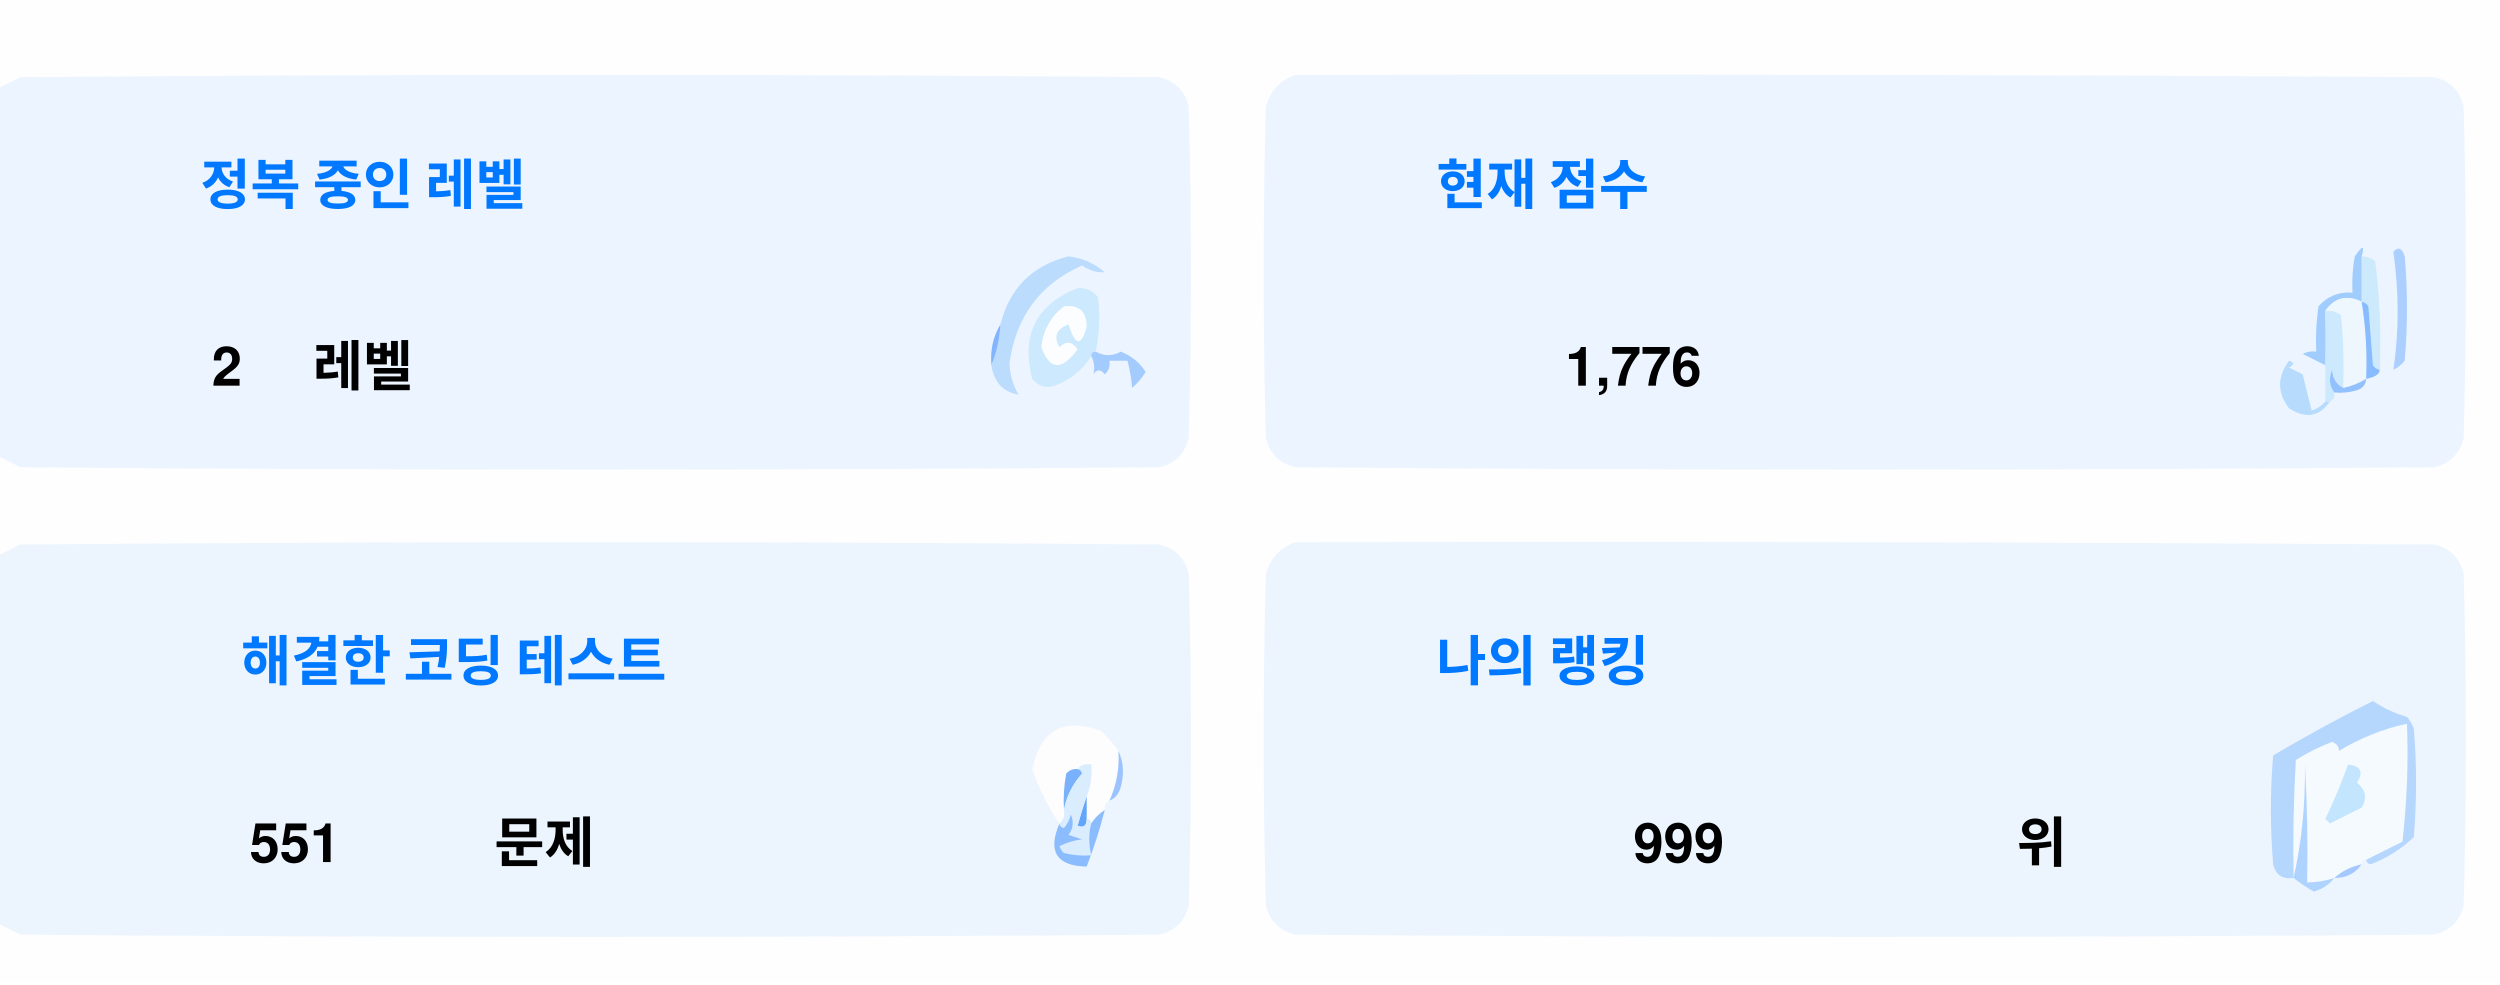
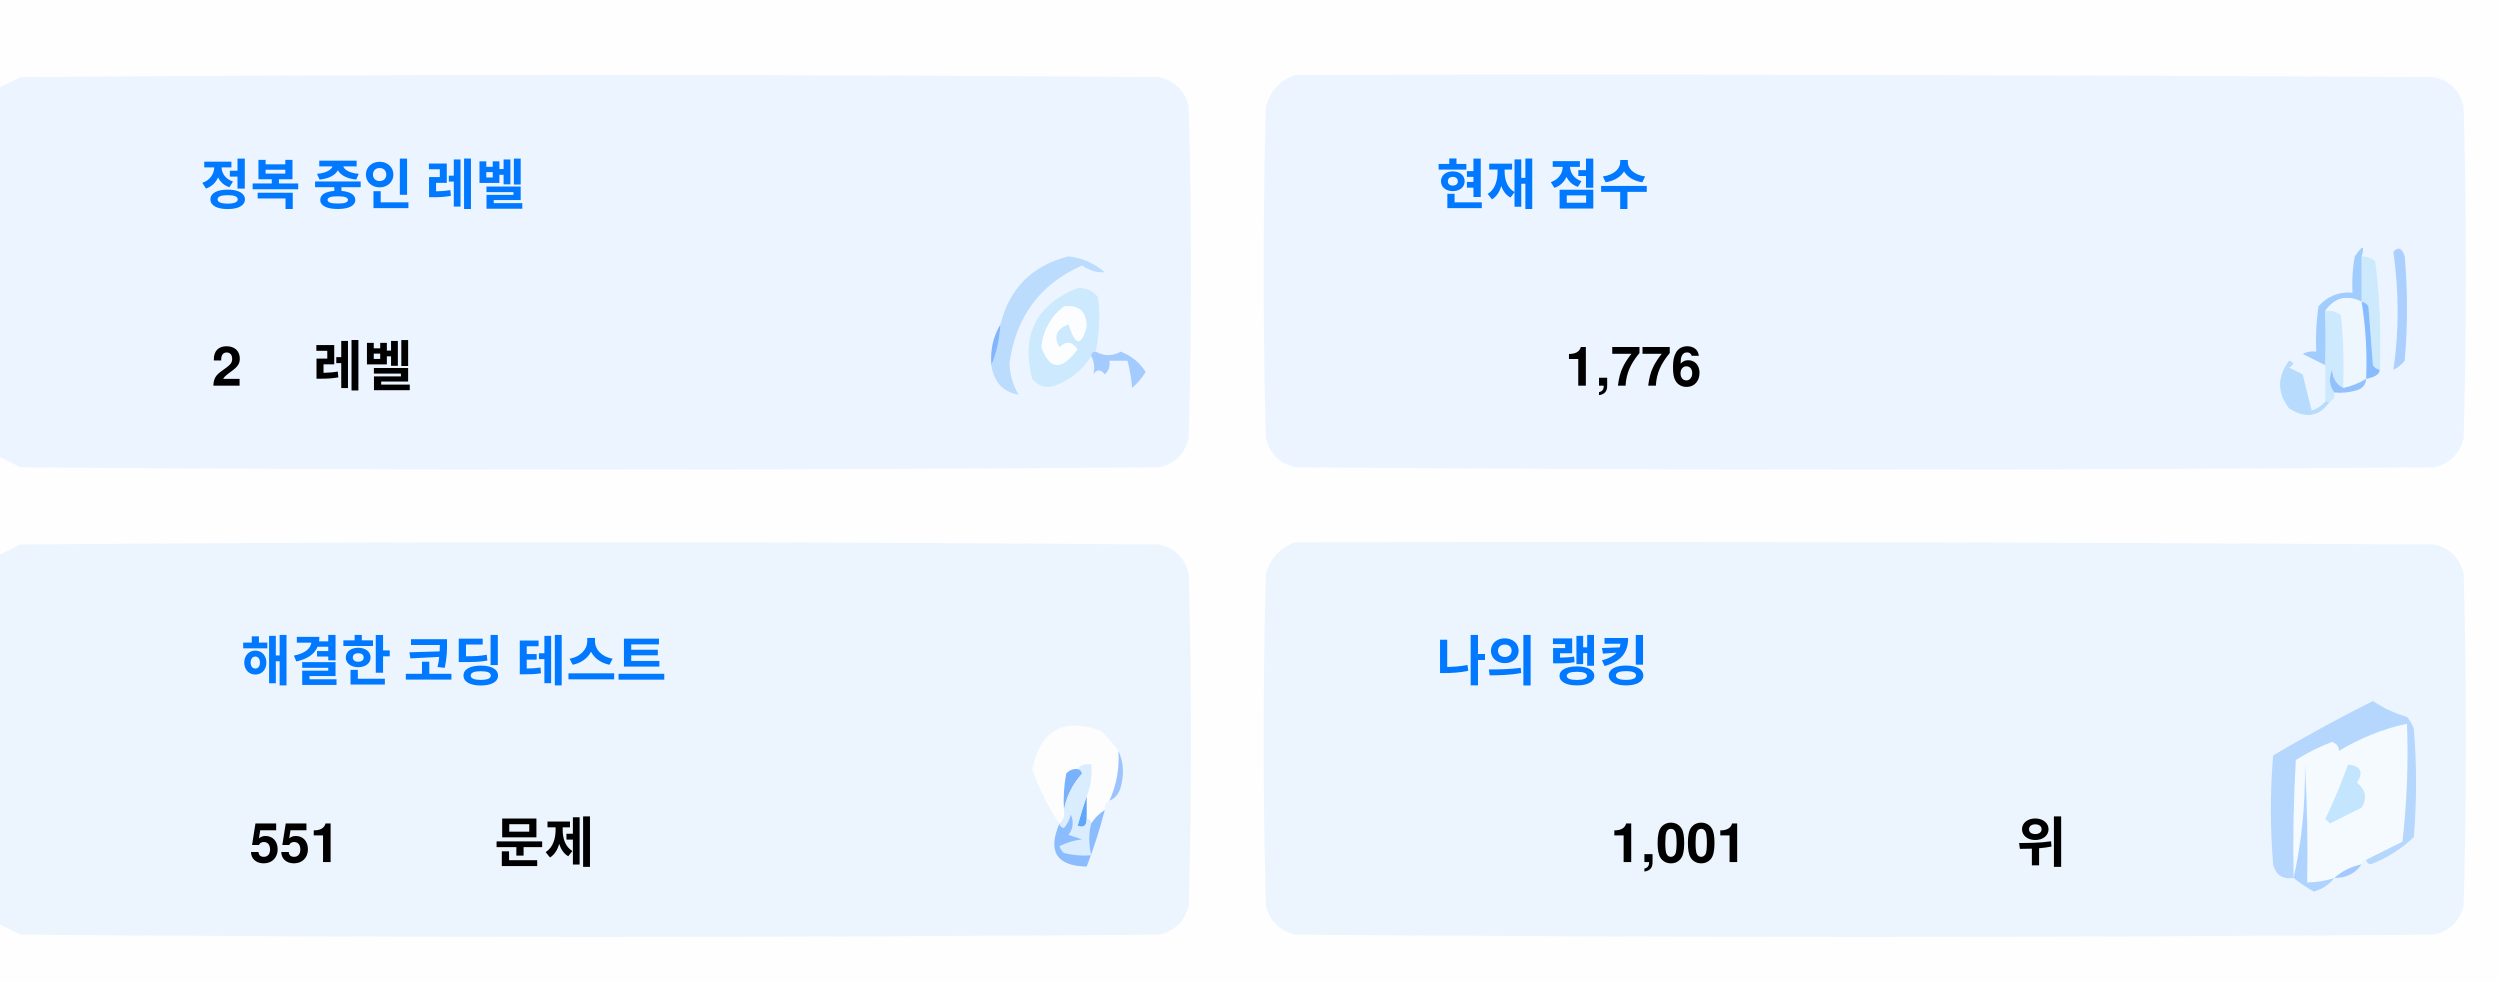
<svg xmlns="http://www.w3.org/2000/svg" version="1.1" width="551px" height="217px" style="shape-rendering:geometricPrecision; text-rendering:geometricPrecision; image-rendering:optimizeQuality; fill-rule:evenodd; clip-rule:evenodd">
  <style>
            .title {
                color: #0078ff;
                font-size: 1rem;
                line-height: 1.5rem;
                font-weight: bold;
                font-family: -apple-system,BlinkMacSystemFont,Segoe UI,Helvetica,Arial,sans-serif,Apple Color Emoji,Segoe UI Emoji;
            }
        
            .desc {
                color: #0078ff;
                font-size: 2.5rem;
                font-weight: bold;
                line-height: 1.5rem;
                font-family: -apple-system,BlinkMacSystemFont,Segoe UI,Helvetica,Arial,sans-serif,Apple Color Emoji,Segoe UI Emoji;
            }
        
            .desc-2 {
                color: #0078ff;
                font-size: 1rem;
                font-weight: bold;
                line-height: 1.5rem;
                font-family: -apple-system,BlinkMacSystemFont,Segoe UI,Helvetica,Arial,sans-serif,Apple Color Emoji,Segoe UI Emoji;
            }
        
            .text, .desc {
                animation: twinkling 4s ease-in-out infinite;
            }
        
            @keyframes twinkling {
                40% { opacity: 1; }
                50% { opacity: 0.5; }
                60% { opacity: 1; }
                70% { opacity: 0.5; }
                80% { opacity: 1; }
            };
        </style>
  <g>
    <path style="opacity:1" fill="#fefefe" d="M -0.5,-0.5 C 183.167,-0.5 366.833,-0.5 550.5,-0.5C 550.5,71.833 550.5,144.167 550.5,216.5C 366.833,216.5 183.167,216.5 -0.5,216.5C -0.5,212.167 -0.5,207.833 -0.5,203.5C 1.14,204.32 2.807,205.153 4.5,206C 88.167,206.667 171.833,206.667 255.5,206C 259,205.167 261.167,203 262,199.5C 262.667,175.167 262.667,150.833 262,126.5C 261.167,123 259,120.833 255.5,120C 171.833,119.333 88.167,119.333 4.5,120C 2.807,120.847 1.14,121.68 -0.5,122.5C -0.5,115.167 -0.5,107.833 -0.5,100.5C 1.14,101.32 2.807,102.153 4.5,103C 88.167,103.667 171.833,103.667 255.5,103C 259,102.167 261.167,100 262,96.5C 262.667,72.167 262.667,47.833 262,23.5C 261.167,20 259,17.833 255.5,17C 171.833,16.333 88.167,16.333 4.5,17C 2.807,17.847 1.14,18.68 -0.5,19.5C -0.5,12.833 -0.5,6.167 -0.5,-0.5 Z" />
  </g>
  <g>
    <path style="opacity:1" fill="#ecf5ff" d="M -0.5,100.5 C -0.5,73.5 -0.5,46.5 -0.5,19.5C 1.14,18.68 2.807,17.847 4.5,17C 88.167,16.333 171.833,16.333 255.5,17C 259,17.833 261.167,20 262,23.5C 262.667,47.833 262.667,72.167 262,96.5C 261.167,100 259,102.167 255.5,103C 171.833,103.667 88.167,103.667 4.5,103C 2.807,102.153 1.14,101.32 -0.5,100.5 Z" />
  </g>
  <g>
    <path style="opacity:1" fill="#ecf5ff" d="M 285.5,16.5 C 369.167,16.333 452.834,16.5 536.5,17C 540,17.833 542.167,20 543,23.5C 543.667,47.833 543.667,72.167 543,96.5C 542.167,100 540,102.167 536.5,103C 452.833,103.667 369.167,103.667 285.5,103C 282,102.167 279.833,100 279,96.5C 278.333,72.167 278.333,47.833 279,23.5C 280.018,19.985 282.185,17.652 285.5,16.5 Z" />
  </g>
  <g>
    <path style="opacity:1" fill="#cdeafd" d="M 520.5,56.5 C 521.583,56.539 522.583,56.873 523.5,57.5C 524.498,65.472 524.831,73.472 524.5,81.5C 523.883,81.389 523.383,81.056 523,80.5C 522.667,76.167 522.333,71.833 522,67.5C 521.617,66.944 521.117,66.611 520.5,66.5C 520.5,63.167 520.5,59.833 520.5,56.5 Z" />
  </g>
  <g>
    <path style="opacity:1" fill="#abcfff" d="M 527.5,55.5 C 528.566,54.308 529.399,54.641 530,56.5C 530.667,64.167 530.667,71.833 530,79.5C 529.311,80.357 528.478,81.023 527.5,81.5C 528.758,73.08 528.758,64.414 527.5,55.5 Z" />
  </g>
  <g>
    <path style="opacity:1" fill="#bbdcfd" d="M 218.5,80.5 C 219.657,77.727 220.324,74.727 220.5,71.5C 222.49,63.51 227.49,58.51 235.5,56.5C 238.528,56.847 241.194,58.014 243.5,60C 241.744,60.141 240.078,59.641 238.5,58.5C 229.247,62.607 223.914,69.773 222.5,80C 222.565,82.526 223.232,84.859 224.5,87C 221.07,86.397 219.07,84.231 218.5,80.5 Z" />
  </g>
  <g>
    <path style="opacity:1" fill="#cde9fd" d="M 241.5,77.5 C 240.833,77.5 240.5,77.833 240.5,78.5C 238.628,81.529 235.961,83.695 232.5,85C 230.536,85.624 228.869,85.124 227.5,83.5C 225.021,73.791 228.354,67.124 237.5,63.5C 239.374,63.39 240.874,64.056 242,65.5C 242.497,69.524 242.331,73.524 241.5,77.5 Z" />
  </g>
  <g>
    <path style="opacity:1" fill="#fcfdfe" d="M 234.5,67.5 C 237.826,67.162 239.493,68.662 239.5,72C 238.334,76.434 237,76.267 235.5,71.5C 232.832,72.515 232.166,74.182 233.5,76.5C 235.017,75.089 236.351,75.256 237.5,77C 234.006,81.771 231.34,81.605 229.5,76.5C 229.904,72.771 231.571,69.771 234.5,67.5 Z" />
  </g>
  <g>
    <path style="opacity:1" fill="#a1ccfe" d="M 520.5,56.5 C 520.5,59.833 520.5,63.167 520.5,66.5C 517.238,64.922 514.572,65.589 512.5,68.5C 512.617,72.81 512.617,76.81 512.5,80.5C 510.86,79.68 509.193,78.847 507.5,78C 508.448,77.517 509.448,77.35 510.5,77.5C 510.335,74.15 510.502,70.817 511,67.5C 512.995,65.253 515.495,64.253 518.5,64.5C 518.336,61.813 518.503,59.146 519,56.5C 520.731,53.969 521.231,53.969 520.5,56.5 Z" />
  </g>
  <g>
    <path style="opacity:1" fill="#cde9fd" d="M 512.5,68.5 C 513.822,68.33 514.989,68.663 516,69.5C 516.499,74.823 516.666,80.156 516.5,85.5C 514.955,84.77 514.122,83.437 514,81.5C 513.22,83.387 513.387,85.054 514.5,86.5C 514.672,87.492 514.338,88.158 513.5,88.5C 513.167,88.5 512.833,88.5 512.5,88.5C 512.5,85.833 512.5,83.167 512.5,80.5C 512.617,76.81 512.617,72.81 512.5,68.5 Z" />
  </g>
  <g>
    <path style="opacity:1" fill="#eef6fe" d="M 520.5,66.5 C 521.407,72.106 521.74,77.773 521.5,83.5C 519.95,84.441 518.284,85.108 516.5,85.5C 516.666,80.156 516.499,74.823 516,69.5C 514.989,68.663 513.822,68.33 512.5,68.5C 514.572,65.589 517.238,64.922 520.5,66.5 Z" />
  </g>
  <g>
    <path style="opacity:1" fill="#88bcff" d="M 520.5,66.5 C 521.117,66.611 521.617,66.944 522,67.5C 522.333,71.833 522.667,76.167 523,80.5C 523.383,81.056 523.883,81.389 524.5,81.5C 524.445,82.469 523.445,83.136 521.5,83.5C 521.74,77.773 521.407,72.106 520.5,66.5 Z" />
  </g>
  <g>
    <path style="opacity:1" fill="#82b5fe" d="M 220.5,71.5 C 220.324,74.727 219.657,77.727 218.5,80.5C 218.215,77.171 218.882,74.171 220.5,71.5 Z" />
  </g>
  <g>
    <path style="opacity:1" fill="#a3cbfe" d="M 240.5,78.5 C 240.5,77.833 240.833,77.5 241.5,77.5C 243.391,78.536 245.224,78.536 247,77.5C 249.391,78.429 251.225,79.929 252.5,82C 251.681,83.319 250.681,84.486 249.5,85.5C 249.409,83.777 249.075,81.777 248.5,79.5C 247.167,79.5 245.833,79.5 244.5,79.5C 244.719,80.675 244.386,81.675 243.5,82.5C 242.575,81.359 241.741,81.359 241,82.5C 241.331,80.981 241.164,79.648 240.5,78.5 Z" />
  </g>
  <g>
    <path style="opacity:1" fill="#b7dbfd" d="M 512.5,88.5 C 512.833,88.5 513.167,88.5 513.5,88.5C 511.199,91.857 508.199,92.357 504.5,90C 501.872,86.535 501.872,83.035 504.5,79.5C 505.696,79.846 505.696,80.346 504.5,81C 505.5,81.5 506.5,82 507.5,82.5C 508.167,85.167 508.833,87.833 509.5,90.5C 510.739,90.058 511.739,89.391 512.5,88.5 Z" />
  </g>
  <g>
    <path style="opacity:1" fill="#92c1fe" d="M 516.5,85.5 C 518.284,85.108 519.95,84.441 521.5,83.5C 521.423,84.75 520.756,85.583 519.5,86C 517.866,86.493 516.199,86.66 514.5,86.5C 513.387,85.054 513.22,83.387 514,81.5C 514.122,83.437 514.955,84.77 516.5,85.5 Z" />
  </g>
  <g>
    <path style="opacity:1" fill="#ecf5fe" d="M -0.5,203.5 C -0.5,176.5 -0.5,149.5 -0.5,122.5C 1.14,121.68 2.807,120.847 4.5,120C 88.167,119.333 171.833,119.333 255.5,120C 259,120.833 261.167,123 262,126.5C 262.667,150.833 262.667,175.167 262,199.5C 261.167,203 259,205.167 255.5,206C 171.833,206.667 88.167,206.667 4.5,206C 2.807,205.153 1.14,204.32 -0.5,203.5 Z" />
  </g>
  <g>
    <path style="opacity:1" fill="#ecf5fe" d="M 285.5,119.5 C 369.167,119.333 452.834,119.5 536.5,120C 540,120.833 542.167,123 543,126.5C 543.667,150.833 543.667,175.167 543,199.5C 542.167,203 540,205.167 536.5,206C 452.833,206.667 369.167,206.667 285.5,206C 282,205.167 279.833,203 279,199.5C 278.333,175.167 278.333,150.833 279,126.5C 280.018,122.985 282.185,120.652 285.5,119.5 Z" />
  </g>
  <g>
    <path style="opacity:1" fill="#fdfdfe" d="M 246.5,165.5 C 246.758,169.367 246.092,173.034 244.5,176.5C 243.662,176.842 243.328,177.508 243.5,178.5C 242.272,179.306 241.272,180.306 240.5,181.5C 240.5,180.833 240.167,180.5 239.5,180.5C 239.5,178.833 239.5,177.167 239.5,175.5C 240.369,173.283 240.702,170.95 240.5,168.5C 239.209,168.263 238.209,168.596 237.5,169.5C 236.504,169.414 235.671,169.748 235,170.5C 234.503,173.146 234.336,175.813 234.5,178.5C 234.737,179.791 234.404,180.791 233.5,181.5C 230.986,177.806 228.986,173.806 227.5,169.5C 229.309,160.957 234.309,158.124 242.5,161C 244.07,162.397 245.404,163.897 246.5,165.5 Z" />
  </g>
  <g>
    <path style="opacity:1" fill="#f5faff" d="M 521.5,189.5 C 520.833,189.5 520.5,189.833 520.5,190.5C 518.181,190.992 516.181,191.992 514.5,193.5C 512.565,194.15 510.565,194.483 508.5,194.5C 508.666,185.827 508.5,177.16 508,168.5C 508.141,177.227 507.308,185.56 505.5,193.5C 505.334,184.827 505.5,176.16 506,167.5C 508.527,165.903 511.194,164.57 514,163.5C 515.011,163.892 515.511,164.559 515.5,165.5C 520.21,162.641 525.21,160.641 530.5,159.5C 530.831,168.192 530.498,176.859 529.5,185.5C 526.807,186.847 524.14,188.18 521.5,189.5 Z" />
  </g>
  <g>
    <path style="opacity:1" fill="#b6d7fd" d="M 521.5,189.5 C 524.14,188.18 526.807,186.847 529.5,185.5C 530.498,176.859 530.831,168.192 530.5,159.5C 525.21,160.641 520.21,162.641 515.5,165.5C 515.511,164.559 515.011,163.892 514,163.5C 511.194,164.57 508.527,165.903 506,167.5C 505.5,176.16 505.334,184.827 505.5,193.5C 503.089,193.863 501.589,192.863 501,190.5C 500.333,182.5 500.333,174.5 501,166.5C 508.173,162.246 515.507,158.246 523,154.5C 525.304,156.068 527.804,157.235 530.5,158C 531.126,158.75 531.626,159.584 532,160.5C 532.667,168.5 532.667,176.5 532,184.5C 529.292,187.111 526.125,189.111 522.5,190.5C 521.893,190.376 521.56,190.043 521.5,189.5 Z" />
  </g>
  <g>
    <path style="opacity:1" fill="#c3e5fe" d="M 517.5,168.5 C 520.317,168.801 520.984,170.134 519.5,172.5C 521.439,174.122 521.772,175.956 520.5,178C 518.167,179.167 515.833,180.333 513.5,181.5C 513.167,181.167 512.833,180.833 512.5,180.5C 514.414,176.515 516.081,172.515 517.5,168.5 Z" />
  </g>
  <g>
    <path style="opacity:1" fill="#7ab1fc" d="M 237.5,169.5 C 238.043,169.56 238.376,169.893 238.5,170.5C 236.395,172.836 235.062,175.503 234.5,178.5C 234.336,175.813 234.503,173.146 235,170.5C 235.671,169.748 236.504,169.414 237.5,169.5 Z" />
  </g>
  <g>
    <path style="opacity:1" fill="#afd3ff" d="M 514.5,193.5 C 513.378,194.947 511.878,195.947 510,196.5C 508.348,195.601 506.848,194.601 505.5,193.5C 507.308,185.56 508.141,177.227 508,168.5C 508.5,177.16 508.666,185.827 508.5,194.5C 510.565,194.483 512.565,194.15 514.5,193.5 Z" />
  </g>
  <g>
    <path style="opacity:1" fill="#9cc3fd" d="M 246.5,165.5 C 247.634,167.966 247.801,170.633 247,173.5C 246.623,174.942 245.79,175.942 244.5,176.5C 246.092,173.034 246.758,169.367 246.5,165.5 Z" />
  </g>
  <g>
    <path style="opacity:1" fill="#62a6fc" d="M 239.5,175.5 C 239.5,177.167 239.5,178.833 239.5,180.5C 239.483,182.028 238.816,182.528 237.5,182C 238.117,179.723 238.784,177.556 239.5,175.5 Z" />
  </g>
  <g>
    <path style="opacity:1" fill="#daedfe" d="M 237.5,169.5 C 238.209,168.596 239.209,168.263 240.5,168.5C 240.702,170.95 240.369,173.283 239.5,175.5C 238.784,177.556 238.117,179.723 237.5,182C 238.816,182.528 239.483,182.028 239.5,180.5C 240.167,180.5 240.5,180.833 240.5,181.5C 239.918,183.669 239.918,186.002 240.5,188.5C 238.473,188.662 236.473,188.495 234.5,188C 234.043,187.586 233.709,187.086 233.5,186.5C 235.078,185.702 236.744,185.202 238.5,185C 237.5,184.667 236.5,184.333 235.5,184C 236.554,182.612 236.72,181.112 236,179.5C 235.751,180.624 235.251,181.624 234.5,182.5C 233.893,182.376 233.56,182.043 233.5,181.5C 234.404,180.791 234.737,179.791 234.5,178.5C 235.062,175.503 236.395,172.836 238.5,170.5C 238.376,169.893 238.043,169.56 237.5,169.5 Z" />
  </g>
  <g>
    <path style="opacity:1" fill="#8bbcfd" d="M 243.5,178.5 C 242.395,182.803 241.062,186.969 239.5,191C 232.857,190.847 230.857,187.68 233.5,181.5C 233.56,182.043 233.893,182.376 234.5,182.5C 235.251,181.624 235.751,180.624 236,179.5C 236.72,181.112 236.554,182.612 235.5,184C 236.5,184.333 237.5,184.667 238.5,185C 236.744,185.202 235.078,185.702 233.5,186.5C 233.709,187.086 234.043,187.586 234.5,188C 236.473,188.495 238.473,188.662 240.5,188.5C 239.918,186.002 239.918,183.669 240.5,181.5C 241.272,180.306 242.272,179.306 243.5,178.5 Z" />
  </g>
  <g>
    <path style="opacity:1" fill="#a4c8ff" d="M 520.5,190.5 C 519.089,192.539 517.089,193.539 514.5,193.5C 516.181,191.992 518.181,190.992 520.5,190.5 Z" />
  </g>
  <text text-anchor="middle" x="80" y="45" class="title" style="fill:#0078ff;" stroke="#none" stroke-width="1">정복 중인 레벨</text>
  <text text-anchor="middle" x="50" y="85" class="desc" stroke="#none" stroke-width="1">2</text>
  <text text-anchor="middle" x="80" y="85" class="desc-2" stroke="#none" stroke-width="1">레벨</text>
  <text text-anchor="middle" x="340" y="45" class="title" style="fill:#0078ff;" stroke="#none" stroke-width="1">현재 점수</text>
  <text text-anchor="middle" x="360" y="85" class="desc" stroke="#none" stroke-width="1">1,776</text>
  <text text-anchor="middle" x="100" y="150" class="title" style="fill:#0078ff;" stroke="#none" stroke-width="1">해결한 코딩 테스트</text>
  <text text-anchor="middle" x="65" y="190" class="desc" stroke="#none" stroke-width="1">551</text>
  <text text-anchor="middle" x="120" y="190" class="desc-2" stroke="#none" stroke-width="1">문제</text>
  <text text-anchor="middle" x="340" y="150" class="title" style="fill:#0078ff;" stroke="#none" stroke-width="1">나의 랭킹</text>
-   <text text-anchor="middle" x="370" y="190" class="desc" stroke="#none" stroke-width="1">999</text>
+   <text text-anchor="middle" x="370" y="190" class="desc" stroke="#none" stroke-width="1">1,001</text>
  <text text-anchor="middle" x="450" y="190" class="desc-2" stroke="#none" stroke-width="1">위</text>
</svg>
